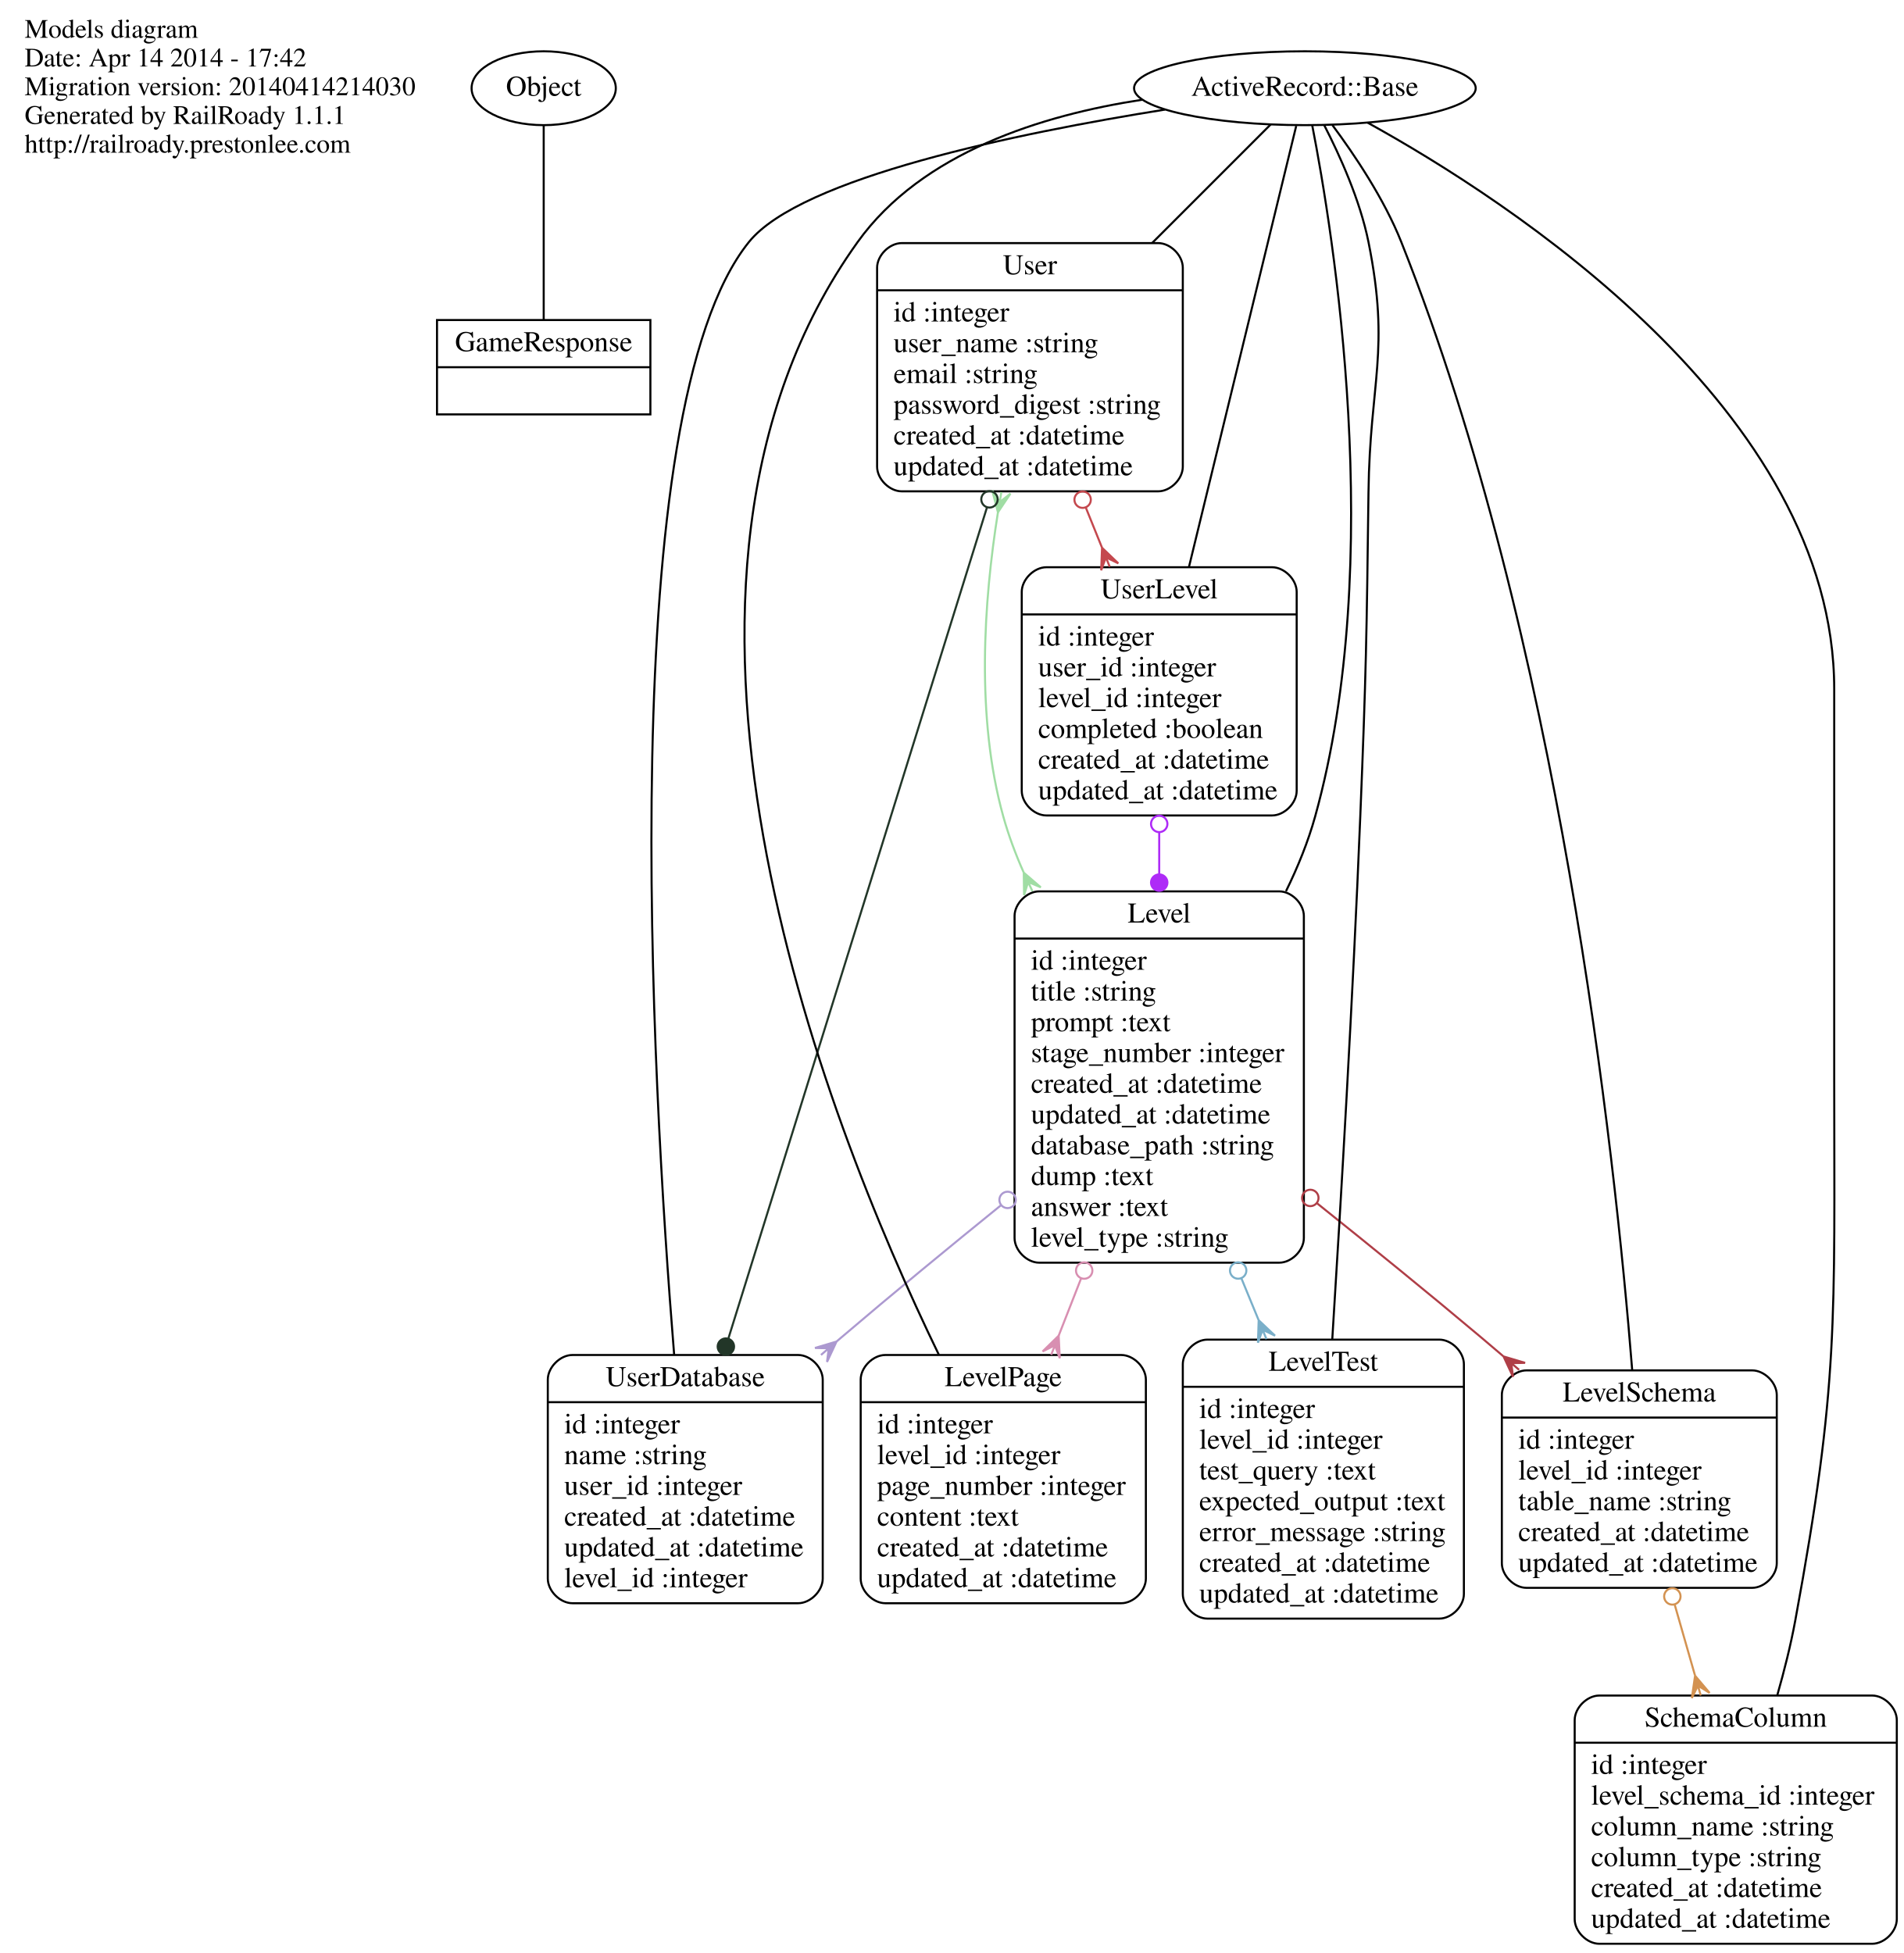
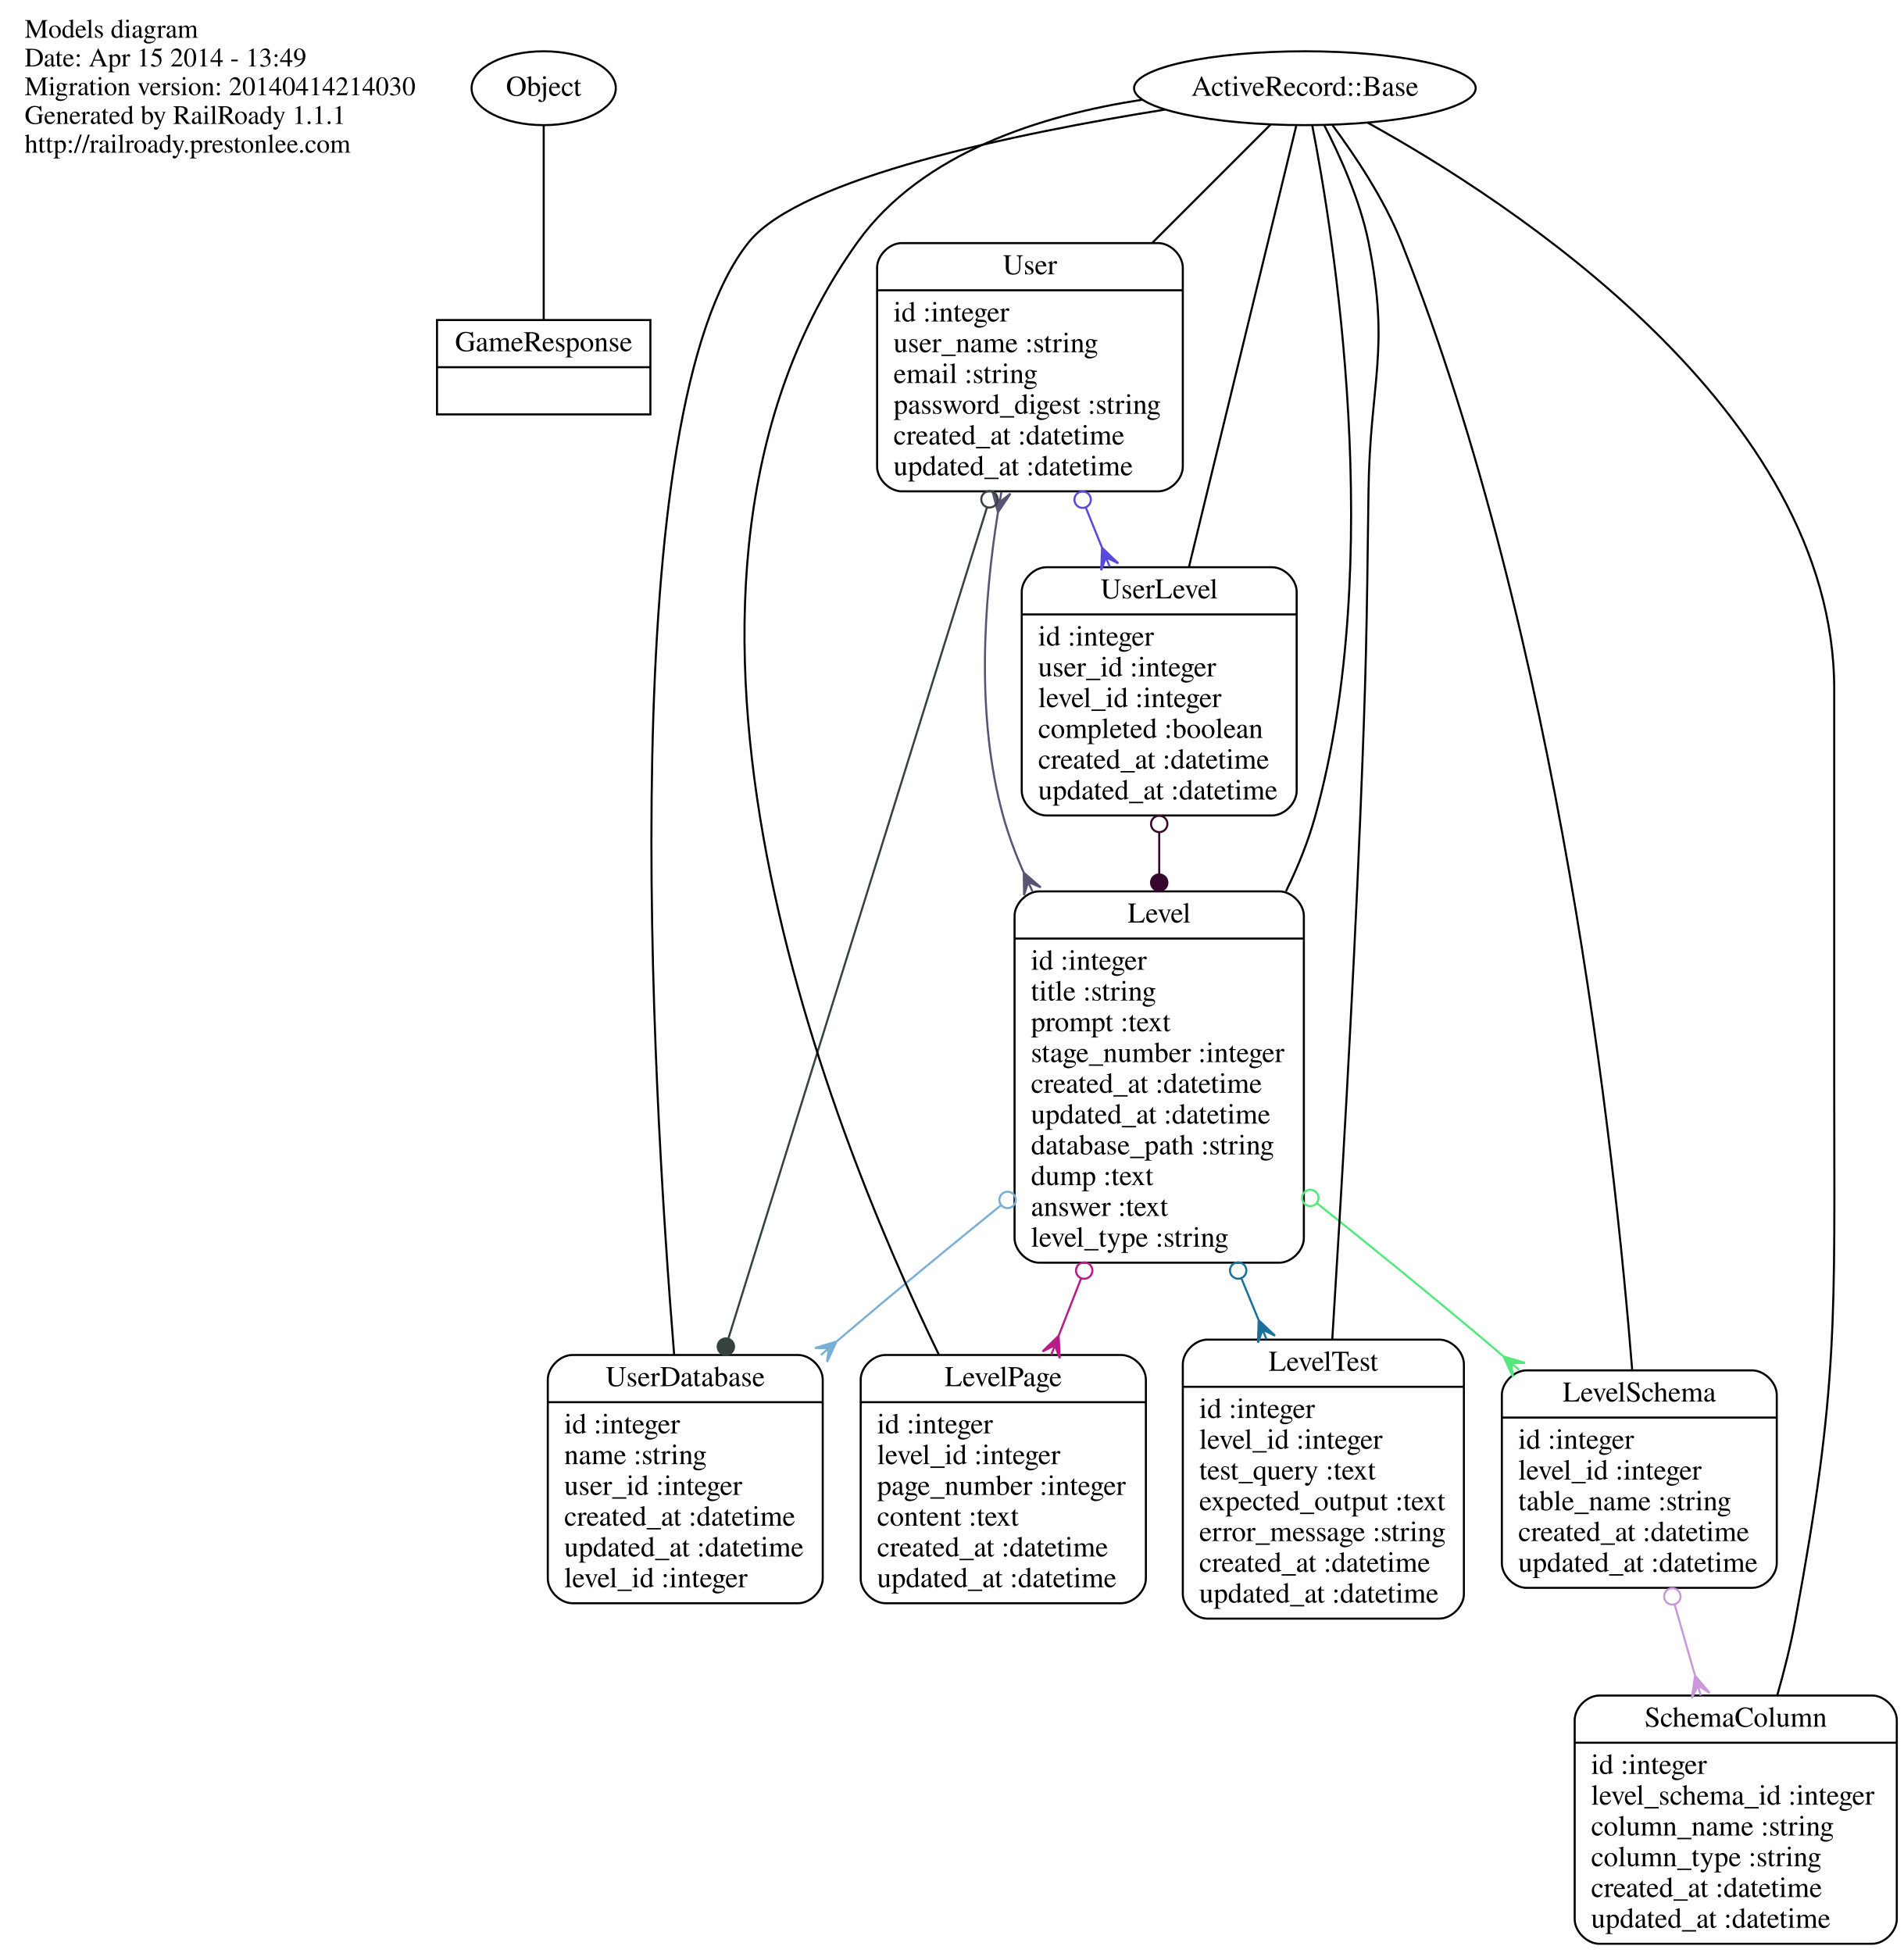
<svg xmlns="http://www.w3.org/2000/svg" width="928pt" height="952pt" viewBox="0.00 0.00 928.00 952.00">
  <g id="graph0" class="graph" transform="scale(1 1) rotate(0) translate(4 948)">
    <polygon fill="white" stroke="none" points="-4,4 -4,-948 924,-948 924,4 -4,4" />
    <g id="node1" class="node">
      <text text-anchor="start" x="8" y="-929.6" font-family="Times,serif" font-size="13.00">Models diagram</text>
-       <text text-anchor="start" x="8" y="-915.6" font-family="Times,serif" font-size="13.00">Date: Apr 14 2014 - 17:42</text>
+       <text text-anchor="start" x="8" y="-915.6" font-family="Times,serif" font-size="13.00">Date: Apr 15 2014 - 13:49</text>
      <text text-anchor="start" x="8" y="-901.6" font-family="Times,serif" font-size="13.00">Migration version: 20140414214030</text>
      <text text-anchor="start" x="8" y="-887.6" font-family="Times,serif" font-size="13.00">Generated by RailRoady 1.1.1</text>
      <text text-anchor="start" x="8" y="-873.6" font-family="Times,serif" font-size="13.00">http://railroady.prestonlee.com</text>
    </g>
    <g id="node2" class="node">
      <polygon fill="none" stroke="black" points="209,-746 209,-792 313,-792 313,-746 209,-746" />
      <text text-anchor="middle" x="261" y="-776.8" font-family="Times,serif" font-size="14.00">GameResponse</text>
      <polyline fill="none" stroke="black" points="209,-769 313,-769 " />
      <text text-anchor="middle" x="261" y="-753.8" font-family="Times,serif" font-size="14.00"> </text>
    </g>
    <g id="node3" class="node">
      <path fill="none" stroke="black" d="M502.5,-332.5C502.5,-332.5 619.5,-332.5 619.5,-332.5 625.5,-332.5 631.5,-338.5 631.5,-344.5 631.5,-344.5 631.5,-501.5 631.5,-501.5 631.5,-507.5 625.5,-513.5 619.5,-513.5 619.5,-513.5 502.5,-513.5 502.5,-513.5 496.5,-513.5 490.5,-507.5 490.5,-501.5 490.5,-501.5 490.5,-344.5 490.5,-344.5 490.5,-338.5 496.5,-332.5 502.5,-332.5" />
      <text text-anchor="middle" x="561" y="-498.3" font-family="Times,serif" font-size="14.00">Level</text>
      <polyline fill="none" stroke="black" points="490.5,-490.5 631.5,-490.5 " />
      <text text-anchor="start" x="498.5" y="-475.3" font-family="Times,serif" font-size="14.00">id :integer</text>
      <text text-anchor="start" x="498.5" y="-460.3" font-family="Times,serif" font-size="14.00">title :string</text>
      <text text-anchor="start" x="498.5" y="-445.3" font-family="Times,serif" font-size="14.00">prompt :text</text>
      <text text-anchor="start" x="498.5" y="-430.3" font-family="Times,serif" font-size="14.00">stage_number :integer</text>
      <text text-anchor="start" x="498.5" y="-415.3" font-family="Times,serif" font-size="14.00">created_at :datetime</text>
      <text text-anchor="start" x="498.5" y="-400.3" font-family="Times,serif" font-size="14.00">updated_at :datetime</text>
      <text text-anchor="start" x="498.5" y="-385.3" font-family="Times,serif" font-size="14.00">database_path :string</text>
      <text text-anchor="start" x="498.5" y="-370.3" font-family="Times,serif" font-size="14.00">dump :text</text>
      <text text-anchor="start" x="498.5" y="-355.3" font-family="Times,serif" font-size="14.00">answer :text</text>
      <text text-anchor="start" x="498.5" y="-340.3" font-family="Times,serif" font-size="14.00">level_type :string</text>
    </g>
    <g id="node4" class="node">
      <path fill="none" stroke="black" d="M427.5,-166.5C427.5,-166.5 542.5,-166.5 542.5,-166.5 548.5,-166.5 554.5,-172.5 554.5,-178.5 554.5,-178.5 554.5,-275.5 554.5,-275.5 554.5,-281.5 548.5,-287.5 542.5,-287.5 542.5,-287.5 427.5,-287.5 427.5,-287.5 421.5,-287.5 415.5,-281.5 415.5,-275.5 415.5,-275.5 415.5,-178.5 415.5,-178.5 415.5,-172.5 421.5,-166.5 427.5,-166.5" />
      <text text-anchor="middle" x="485" y="-272.3" font-family="Times,serif" font-size="14.00">LevelPage</text>
      <polyline fill="none" stroke="black" points="415.5,-264.5 554.5,-264.5 " />
      <text text-anchor="start" x="423.5" y="-249.3" font-family="Times,serif" font-size="14.00">id :integer</text>
      <text text-anchor="start" x="423.5" y="-234.3" font-family="Times,serif" font-size="14.00">level_id :integer</text>
      <text text-anchor="start" x="423.5" y="-219.3" font-family="Times,serif" font-size="14.00">page_number :integer</text>
      <text text-anchor="start" x="423.5" y="-204.3" font-family="Times,serif" font-size="14.00">content :text</text>
      <text text-anchor="start" x="423.5" y="-189.3" font-family="Times,serif" font-size="14.00">created_at :datetime</text>
      <text text-anchor="start" x="423.5" y="-174.3" font-family="Times,serif" font-size="14.00">updated_at :datetime</text>
    </g>
    <g id="edge3" class="edge">
-       <path fill="none" stroke="#d88fb1" d="M522.958,-324.893C519.257,-315.445 515.556,-305.997 511.996,-296.91" />
-       <ellipse fill="none" stroke="#d88fb1" cx="524.433" cy="-328.658" rx="4" ry="4" />
-       <polygon fill="#d88fb1" stroke="#d88fb1" points="511.991,-296.897 512.533,-285.944 510.167,-292.241 508.343,-287.586 508.343,-287.586 508.343,-287.586 510.167,-292.241 504.153,-289.227 511.991,-296.897 511.991,-296.897" />
+       <path fill="none" stroke="#b81c86" d="M522.958,-324.893C519.257,-315.445 515.556,-305.997 511.996,-296.91" />
+       <ellipse fill="none" stroke="#b81c86" cx="524.433" cy="-328.658" rx="4" ry="4" />
+       <polygon fill="#b81c86" stroke="#b81c86" points="511.991,-296.897 512.533,-285.944 510.167,-292.241 508.343,-287.586 508.343,-287.586 508.343,-287.586 510.167,-292.241 504.153,-289.227 511.991,-296.897 511.991,-296.897" />
    </g>
    <g id="node5" class="node">
      <path fill="none" stroke="black" d="M740,-174C740,-174 850,-174 850,-174 856,-174 862,-180 862,-186 862,-186 862,-268 862,-268 862,-274 856,-280 850,-280 850,-280 740,-280 740,-280 734,-280 728,-274 728,-268 728,-268 728,-186 728,-186 728,-180 734,-174 740,-174" />
      <text text-anchor="middle" x="795" y="-264.8" font-family="Times,serif" font-size="14.00">LevelSchema</text>
      <polyline fill="none" stroke="black" points="728,-257 862,-257 " />
      <text text-anchor="start" x="736" y="-241.8" font-family="Times,serif" font-size="14.00">id :integer</text>
      <text text-anchor="start" x="736" y="-226.8" font-family="Times,serif" font-size="14.00">level_id :integer</text>
      <text text-anchor="start" x="736" y="-211.8" font-family="Times,serif" font-size="14.00">table_name :string</text>
      <text text-anchor="start" x="736" y="-196.8" font-family="Times,serif" font-size="14.00">created_at :datetime</text>
      <text text-anchor="start" x="736" y="-181.8" font-family="Times,serif" font-size="14.00">updated_at :datetime</text>
    </g>
    <g id="edge5" class="edge">
-       <path fill="none" stroke="#af3e47" d="M637.98,-361.407C663.642,-340.894 692.245,-317.686 718,-296 721.47,-293.078 725.011,-290.065 728.574,-287.009" />
-       <ellipse fill="none" stroke="#af3e47" cx="634.649" cy="-364.066" rx="4" ry="4" />
-       <polygon fill="#af3e47" stroke="#af3e47" points="728.82,-286.797 739.331,-283.673 732.606,-283.531 736.392,-280.265 736.392,-280.265 736.392,-280.265 732.606,-283.531 733.453,-276.858 728.82,-286.797 728.82,-286.797" />
+       <path fill="none" stroke="#52e87c" d="M637.98,-361.407C663.642,-340.894 692.245,-317.686 718,-296 721.47,-293.078 725.011,-290.065 728.574,-287.009" />
+       <ellipse fill="none" stroke="#52e87c" cx="634.649" cy="-364.066" rx="4" ry="4" />
+       <polygon fill="#52e87c" stroke="#52e87c" points="728.82,-286.797 739.331,-283.673 732.606,-283.531 736.392,-280.265 736.392,-280.265 736.392,-280.265 732.606,-283.531 733.453,-276.858 728.82,-286.797 728.82,-286.797" />
    </g>
    <g id="node6" class="node">
      <path fill="none" stroke="black" d="M584.5,-159C584.5,-159 697.5,-159 697.5,-159 703.5,-159 709.5,-165 709.5,-171 709.5,-171 709.5,-283 709.5,-283 709.5,-289 703.5,-295 697.5,-295 697.5,-295 584.5,-295 584.5,-295 578.5,-295 572.5,-289 572.5,-283 572.5,-283 572.5,-171 572.5,-171 572.5,-165 578.5,-159 584.5,-159" />
      <text text-anchor="middle" x="641" y="-279.8" font-family="Times,serif" font-size="14.00">LevelTest</text>
      <polyline fill="none" stroke="black" points="572.5,-272 709.5,-272 " />
      <text text-anchor="start" x="580.5" y="-256.8" font-family="Times,serif" font-size="14.00">id :integer</text>
      <text text-anchor="start" x="580.5" y="-241.8" font-family="Times,serif" font-size="14.00">level_id :integer</text>
      <text text-anchor="start" x="580.5" y="-226.8" font-family="Times,serif" font-size="14.00">test_query :text</text>
      <text text-anchor="start" x="580.5" y="-211.8" font-family="Times,serif" font-size="14.00">expected_output :text</text>
      <text text-anchor="start" x="580.5" y="-196.8" font-family="Times,serif" font-size="14.00">error_message :string</text>
      <text text-anchor="start" x="580.5" y="-181.8" font-family="Times,serif" font-size="14.00">created_at :datetime</text>
      <text text-anchor="start" x="580.5" y="-166.8" font-family="Times,serif" font-size="14.00">updated_at :datetime</text>
    </g>
    <g id="edge4" class="edge">
-       <path fill="none" stroke="#7aafc9" d="M601.105,-324.746C603.874,-318.031 606.642,-311.318 609.357,-304.735" />
-       <ellipse fill="none" stroke="#7aafc9" cx="599.481" cy="-328.684" rx="4" ry="4" />
-       <polygon fill="#7aafc9" stroke="#7aafc9" points="609.477,-304.444 617.449,-296.915 611.383,-299.821 613.289,-295.199 613.289,-295.199 613.289,-295.199 611.383,-299.821 609.129,-293.483 609.477,-304.444 609.477,-304.444" />
+       <path fill="none" stroke="#1b709b" d="M601.105,-324.746C603.874,-318.031 606.642,-311.318 609.357,-304.735" />
+       <ellipse fill="none" stroke="#1b709b" cx="599.481" cy="-328.684" rx="4" ry="4" />
+       <polygon fill="#1b709b" stroke="#1b709b" points="609.477,-304.444 617.449,-296.915 611.383,-299.821 613.289,-295.199 613.289,-295.199 613.289,-295.199 611.383,-299.821 609.129,-293.483 609.477,-304.444 609.477,-304.444" />
    </g>
    <g id="node9" class="node">
      <path fill="none" stroke="black" d="M275,-166.5C275,-166.5 385,-166.5 385,-166.5 391,-166.5 397,-172.5 397,-178.5 397,-178.5 397,-275.5 397,-275.5 397,-281.5 391,-287.5 385,-287.5 385,-287.5 275,-287.5 275,-287.5 269,-287.5 263,-281.5 263,-275.5 263,-275.5 263,-178.5 263,-178.5 263,-172.5 269,-166.5 275,-166.5" />
      <text text-anchor="middle" x="330" y="-272.3" font-family="Times,serif" font-size="14.00">UserDatabase</text>
      <polyline fill="none" stroke="black" points="263,-264.5 397,-264.5 " />
      <text text-anchor="start" x="271" y="-249.3" font-family="Times,serif" font-size="14.00">id :integer</text>
      <text text-anchor="start" x="271" y="-234.3" font-family="Times,serif" font-size="14.00">name :string</text>
      <text text-anchor="start" x="271" y="-219.3" font-family="Times,serif" font-size="14.00">user_id :integer</text>
      <text text-anchor="start" x="271" y="-204.3" font-family="Times,serif" font-size="14.00">created_at :datetime</text>
      <text text-anchor="start" x="271" y="-189.3" font-family="Times,serif" font-size="14.00">updated_at :datetime</text>
      <text text-anchor="start" x="271" y="-174.3" font-family="Times,serif" font-size="14.00">level_id :integer</text>
    </g>
    <g id="edge2" class="edge">
-       <path fill="none" stroke="#ac99d0" d="M483.898,-360.516C458.845,-340.222 431.053,-317.37 406,-296 405.293,-295.397 404.583,-294.79 403.87,-294.179" />
-       <ellipse fill="none" stroke="#ac99d0" cx="487.095" cy="-363.102" rx="4" ry="4" />
-       <polygon fill="#ac99d0" stroke="#ac99d0" points="403.728,-294.057 399.095,-284.117 399.942,-290.791 396.156,-287.525 396.156,-287.525 396.156,-287.525 399.942,-290.791 393.217,-290.932 403.728,-294.057 403.728,-294.057" />
+       <path fill="none" stroke="#79afd5" d="M483.898,-360.516C458.845,-340.222 431.053,-317.37 406,-296 405.293,-295.397 404.583,-294.79 403.87,-294.179" />
+       <ellipse fill="none" stroke="#79afd5" cx="487.095" cy="-363.102" rx="4" ry="4" />
+       <polygon fill="#79afd5" stroke="#79afd5" points="403.728,-294.057 399.095,-284.117 399.942,-290.791 396.156,-287.525 396.156,-287.525 396.156,-287.525 399.942,-290.791 393.217,-290.932 403.728,-294.057 403.728,-294.057" />
    </g>
    <g id="node7" class="node">
      <path fill="none" stroke="black" d="M775.5,-0.5C775.5,-0.5 908.5,-0.5 908.5,-0.5 914.5,-0.5 920.5,-6.5 920.5,-12.5 920.5,-12.5 920.5,-109.5 920.5,-109.5 920.5,-115.5 914.5,-121.5 908.5,-121.5 908.5,-121.5 775.5,-121.5 775.5,-121.5 769.5,-121.5 763.5,-115.5 763.5,-109.5 763.5,-109.5 763.5,-12.5 763.5,-12.5 763.5,-6.5 769.5,-0.5 775.5,-0.5" />
      <text text-anchor="middle" x="842" y="-106.3" font-family="Times,serif" font-size="14.00">SchemaColumn</text>
      <polyline fill="none" stroke="black" points="763.5,-98.5 920.5,-98.5 " />
      <text text-anchor="start" x="771.5" y="-83.3" font-family="Times,serif" font-size="14.00">id :integer</text>
      <text text-anchor="start" x="771.5" y="-68.3" font-family="Times,serif" font-size="14.00">level_schema_id :integer</text>
      <text text-anchor="start" x="771.5" y="-53.3" font-family="Times,serif" font-size="14.00">column_name :string</text>
      <text text-anchor="start" x="771.5" y="-38.3" font-family="Times,serif" font-size="14.00">column_type :string</text>
      <text text-anchor="start" x="771.5" y="-23.3" font-family="Times,serif" font-size="14.00">created_at :datetime</text>
      <text text-anchor="start" x="771.5" y="-8.3" font-family="Times,serif" font-size="14.00">updated_at :datetime</text>
    </g>
    <g id="edge8" class="edge">
-       <path fill="none" stroke="#d39251" d="M812.265,-165.756C815.463,-154.599 818.826,-142.862 822.095,-131.457" />
-       <ellipse fill="none" stroke="#d39251" cx="811.102" cy="-169.813" rx="4" ry="4" />
-       <polygon fill="#d39251" stroke="#d39251" points="822.181,-131.155 829.262,-122.782 823.559,-126.349 824.936,-121.542 824.936,-121.542 824.936,-121.542 823.559,-126.349 820.61,-120.302 822.181,-131.155 822.181,-131.155" />
+       <path fill="none" stroke="#cb97db" d="M812.265,-165.756C815.463,-154.599 818.826,-142.862 822.095,-131.457" />
+       <ellipse fill="none" stroke="#cb97db" cx="811.102" cy="-169.813" rx="4" ry="4" />
+       <polygon fill="#cb97db" stroke="#cb97db" points="822.181,-131.155 829.262,-122.782 823.559,-126.349 824.936,-121.542 824.936,-121.542 824.936,-121.542 823.559,-126.349 820.61,-120.302 822.181,-131.155 822.181,-131.155" />
    </g>
    <g id="node8" class="node">
      <path fill="none" stroke="black" d="M435.5,-708.5C435.5,-708.5 560.5,-708.5 560.5,-708.5 566.5,-708.5 572.5,-714.5 572.5,-720.5 572.5,-720.5 572.5,-817.5 572.5,-817.5 572.5,-823.5 566.5,-829.5 560.5,-829.5 560.5,-829.5 435.5,-829.5 435.5,-829.5 429.5,-829.5 423.5,-823.5 423.5,-817.5 423.5,-817.5 423.5,-720.5 423.5,-720.5 423.5,-714.5 429.5,-708.5 435.5,-708.5" />
      <text text-anchor="middle" x="498" y="-814.3" font-family="Times,serif" font-size="14.00">User</text>
      <polyline fill="none" stroke="black" points="423.5,-806.5 572.5,-806.5 " />
      <text text-anchor="start" x="431.5" y="-791.3" font-family="Times,serif" font-size="14.00">id :integer</text>
      <text text-anchor="start" x="431.5" y="-776.3" font-family="Times,serif" font-size="14.00">user_name :string</text>
      <text text-anchor="start" x="431.5" y="-761.3" font-family="Times,serif" font-size="14.00">email :string</text>
      <text text-anchor="start" x="431.5" y="-746.3" font-family="Times,serif" font-size="14.00">password_digest :string</text>
      <text text-anchor="start" x="431.5" y="-731.3" font-family="Times,serif" font-size="14.00">created_at :datetime</text>
      <text text-anchor="start" x="431.5" y="-716.3" font-family="Times,serif" font-size="14.00">updated_at :datetime</text>
    </g>
    <g id="edge13" class="edge">
-       <path fill="none" stroke="#a0dda4" d="M482.394,-698.244C475.472,-654.841 471.564,-598.289 485,-550 487.541,-540.867 490.943,-531.734 494.902,-522.793" />
-       <polygon fill="#a0dda4" stroke="#a0dda4" points="482.399,-698.276 479.622,-708.884 483.229,-703.206 484.059,-708.137 484.059,-708.137 484.059,-708.137 483.229,-703.206 488.497,-707.39 482.399,-698.276 482.399,-698.276" />
-       <polygon fill="#a0dda4" stroke="#a0dda4" points="494.985,-522.614 503.294,-515.457 497.101,-518.084 499.216,-513.553 499.216,-513.553 499.216,-513.553 497.101,-518.084 495.139,-511.649 494.985,-522.614 494.985,-522.614" />
+       <path fill="none" stroke="#585471" d="M482.394,-698.244C475.472,-654.841 471.564,-598.289 485,-550 487.541,-540.867 490.943,-531.734 494.902,-522.793" />
+       <polygon fill="#585471" stroke="#585471" points="482.399,-698.276 479.622,-708.884 483.229,-703.206 484.059,-708.137 484.059,-708.137 484.059,-708.137 483.229,-703.206 488.497,-707.39 482.399,-698.276 482.399,-698.276" />
+       <polygon fill="#585471" stroke="#585471" points="494.985,-522.614 503.294,-515.457 497.101,-518.084 499.216,-513.553 499.216,-513.553 499.216,-513.553 497.101,-518.084 495.139,-511.649 494.985,-522.614 494.985,-522.614" />
    </g>
    <g id="edge14" class="edge">
-       <path fill="none" stroke="#223628" d="M477.035,-700.611C444.787,-596.959 383.367,-399.536 351.062,-295.698" />
-       <ellipse fill="none" stroke="#223628" cx="478.272" cy="-704.587" rx="4" ry="4" />
-       <ellipse fill="#223628" stroke="#223628" cx="349.785" cy="-291.596" rx="4" ry="4" />
+       <path fill="none" stroke="#364240" d="M477.035,-700.611C444.787,-596.959 383.367,-399.536 351.062,-295.698" />
+       <ellipse fill="none" stroke="#364240" cx="478.272" cy="-704.587" rx="4" ry="4" />
+       <ellipse fill="#364240" stroke="#364240" cx="349.785" cy="-291.596" rx="4" ry="4" />
    </g>
    <g id="node10" class="node">
      <path fill="none" stroke="black" d="M506,-550.5C506,-550.5 616,-550.5 616,-550.5 622,-550.5 628,-556.5 628,-562.5 628,-562.5 628,-659.5 628,-659.5 628,-665.5 622,-671.5 616,-671.5 616,-671.5 506,-671.5 506,-671.5 500,-671.5 494,-665.5 494,-659.5 494,-659.5 494,-562.5 494,-562.5 494,-556.5 500,-550.5 506,-550.5" />
      <text text-anchor="middle" x="561" y="-656.3" font-family="Times,serif" font-size="14.00">UserLevel</text>
      <polyline fill="none" stroke="black" points="494,-648.5 628,-648.5 " />
      <text text-anchor="start" x="502" y="-633.3" font-family="Times,serif" font-size="14.00">id :integer</text>
      <text text-anchor="start" x="502" y="-618.3" font-family="Times,serif" font-size="14.00">user_id :integer</text>
      <text text-anchor="start" x="502" y="-603.3" font-family="Times,serif" font-size="14.00">level_id :integer</text>
      <text text-anchor="start" x="502" y="-588.3" font-family="Times,serif" font-size="14.00">completed :boolean</text>
      <text text-anchor="start" x="502" y="-573.3" font-family="Times,serif" font-size="14.00">created_at :datetime</text>
      <text text-anchor="start" x="502" y="-558.3" font-family="Times,serif" font-size="14.00">updated_at :datetime</text>
    </g>
    <g id="edge12" class="edge">
-       <path fill="none" stroke="#c4484e" d="M525.257,-700.506C527.857,-694.068 530.496,-687.533 533.102,-681.081" />
-       <ellipse fill="none" stroke="#c4484e" cx="523.675" cy="-704.424" rx="4" ry="4" />
-       <polygon fill="#c4484e" stroke="#c4484e" points="533.143,-680.98 541.06,-673.392 535.015,-676.344 536.887,-671.707 536.887,-671.707 536.887,-671.707 535.015,-676.344 532.715,-670.022 533.143,-680.98 533.143,-680.98" />
+       <path fill="none" stroke="#5948de" d="M525.257,-700.506C527.857,-694.068 530.496,-687.533 533.102,-681.081" />
+       <ellipse fill="none" stroke="#5948de" cx="523.675" cy="-704.424" rx="4" ry="4" />
+       <polygon fill="#5948de" stroke="#5948de" points="533.143,-680.98 541.06,-673.392 535.015,-676.344 536.887,-671.707 536.887,-671.707 536.887,-671.707 535.015,-676.344 532.715,-670.022 533.143,-680.98 533.143,-680.98" />
    </g>
    <g id="edge17" class="edge">
-       <path fill="none" stroke="#ae2bf7" d="M561,-542.322C561,-535.645 561,-528.78 561,-521.879" />
-       <ellipse fill="none" stroke="#ae2bf7" cx="561" cy="-546.381" rx="4" ry="4" />
-       <ellipse fill="#ae2bf7" stroke="#ae2bf7" cx="561" cy="-517.77" rx="4" ry="4" />
+       <path fill="none" stroke="#37062d" d="M561,-542.322C561,-535.645 561,-528.78 561,-521.879" />
+       <ellipse fill="none" stroke="#37062d" cx="561" cy="-546.381" rx="4" ry="4" />
+       <ellipse fill="#37062d" stroke="#37062d" cx="561" cy="-517.77" rx="4" ry="4" />
    </g>
    <g id="node11" class="node">
      <ellipse fill="none" stroke="black" cx="261" cy="-905" rx="35.145" ry="18" />
      <text text-anchor="middle" x="261" y="-901.3" font-family="Times,serif" font-size="14.00">Object</text>
    </g>
    <g id="edge1" class="edge">
      <path fill="none" stroke="black" d="M261,-886.756C261,-862.582 261,-818.608 261,-792.072" />
    </g>
    <g id="node12" class="node">
      <ellipse fill="none" stroke="black" cx="632" cy="-905" rx="83.265" ry="18" />
      <text text-anchor="middle" x="632" y="-901.3" font-family="Times,serif" font-size="14.00">ActiveRecord::Base</text>
    </g>
    <g id="edge6" class="edge">
      <path fill="none" stroke="black" d="M635.56,-886.982C645.702,-835.167 671.847,-675.24 637,-550 633.576,-537.694 628.59,-525.389 622.784,-513.553" />
    </g>
    <g id="edge7" class="edge">
      <path fill="none" stroke="black" d="M552.726,-899.386C504.116,-891.972 445.371,-873.778 414,-830 295.08,-664.048 397.172,-403.9 453.598,-287.625" />
    </g>
    <g id="edge9" class="edge">
      <path fill="none" stroke="black" d="M645.381,-887.069C656.08,-872.686 670.629,-851.075 679,-830 755.914,-636.367 783.028,-386.875 791.53,-280.163" />
    </g>
    <g id="edge10" class="edge">
      <path fill="none" stroke="black" d="M641.426,-886.981C648.947,-872.369 658.883,-850.484 663,-830 673.685,-776.841 663.686,-762.218 663,-708 662.111,-637.761 661.85,-620.187 659,-550 655.423,-461.888 649.434,-360.314 645.355,-295.194" />
    </g>
    <g id="edge11" class="edge">
      <path fill="none" stroke="black" d="M662.609,-888.186C730.951,-850.435 890,-747.972 890,-612 890,-612 890,-612 890,-422 890,-304.363 892.362,-273.681 871,-158 868.803,-146.101 865.661,-133.587 862.25,-121.669" />
    </g>
    <g id="edge15" class="edge">
      <path fill="none" stroke="black" d="M615.3,-887.3C600.707,-872.707 578.612,-850.612 557.518,-829.518" />
    </g>
    <g id="edge16" class="edge">
      <path fill="none" stroke="black" d="M563.831,-894.581C492.157,-883.154 386.309,-861.436 361,-830 294.961,-747.974 313.595,-422.876 324.586,-287.572" />
    </g>
    <g id="edge18" class="edge">
      <path fill="none" stroke="black" d="M627.771,-886.609C617.696,-845.171 591.89,-739.041 575.47,-671.511" />
    </g>
  </g>
</svg>
